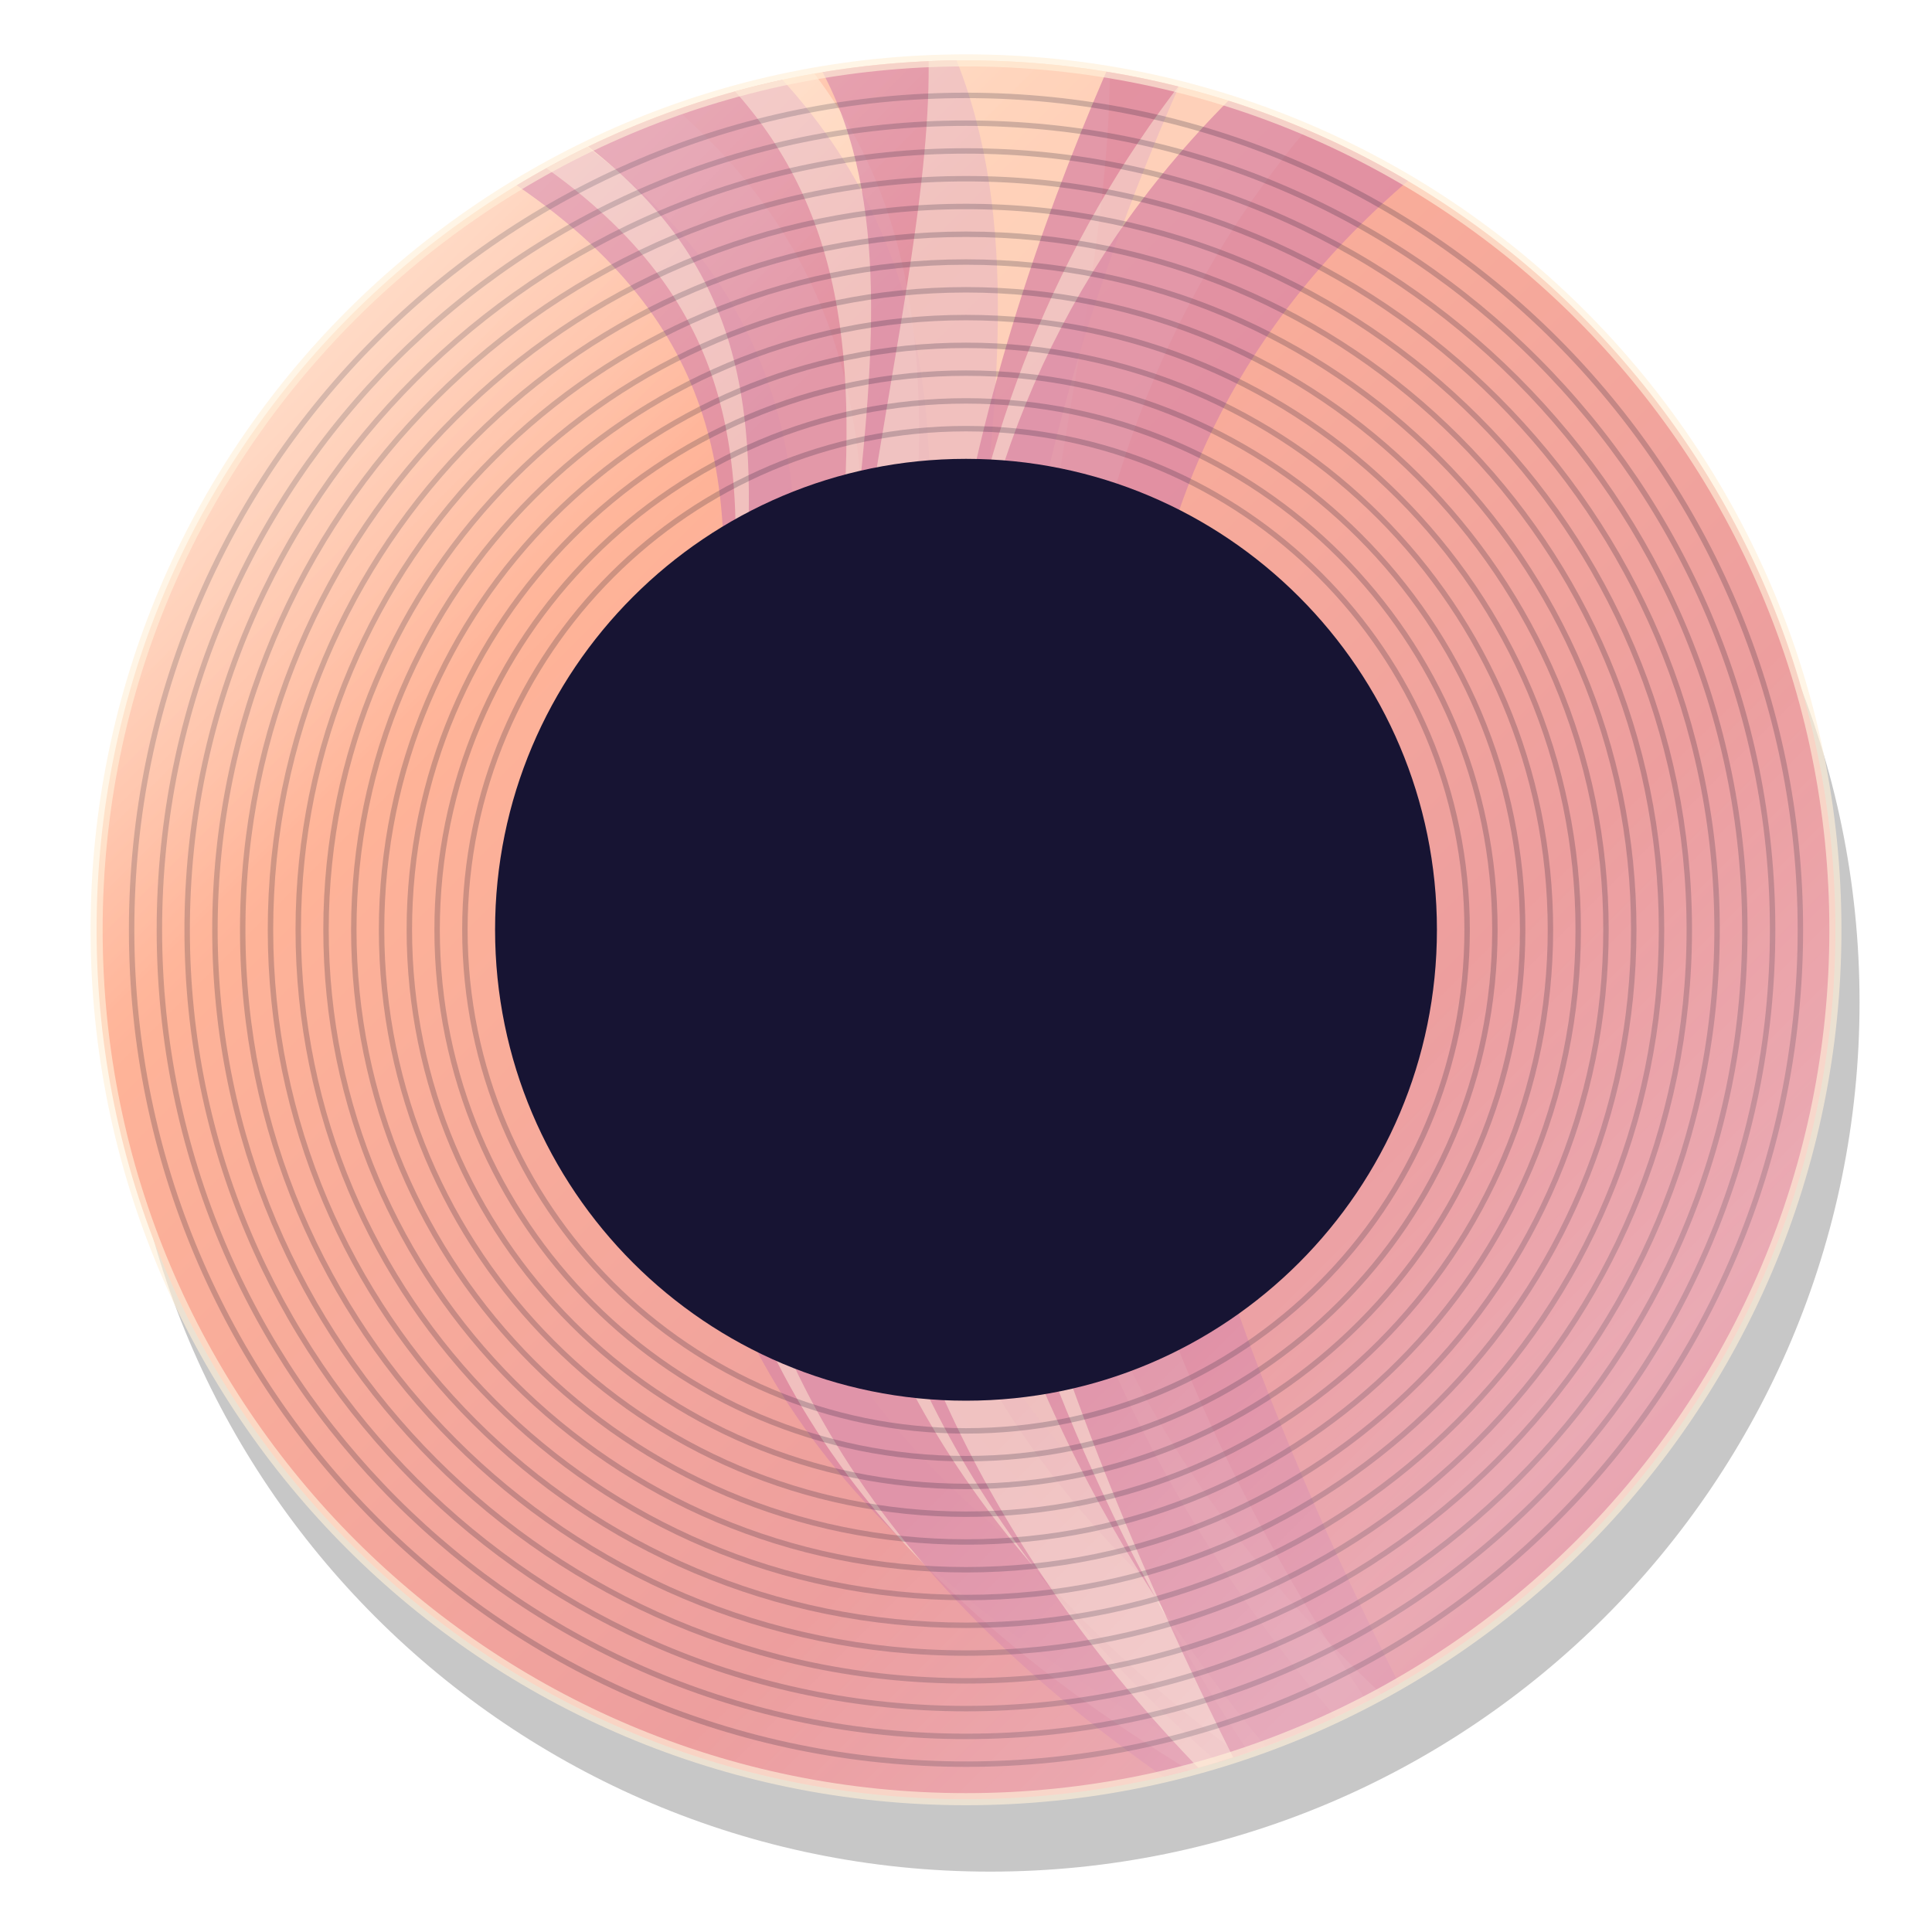
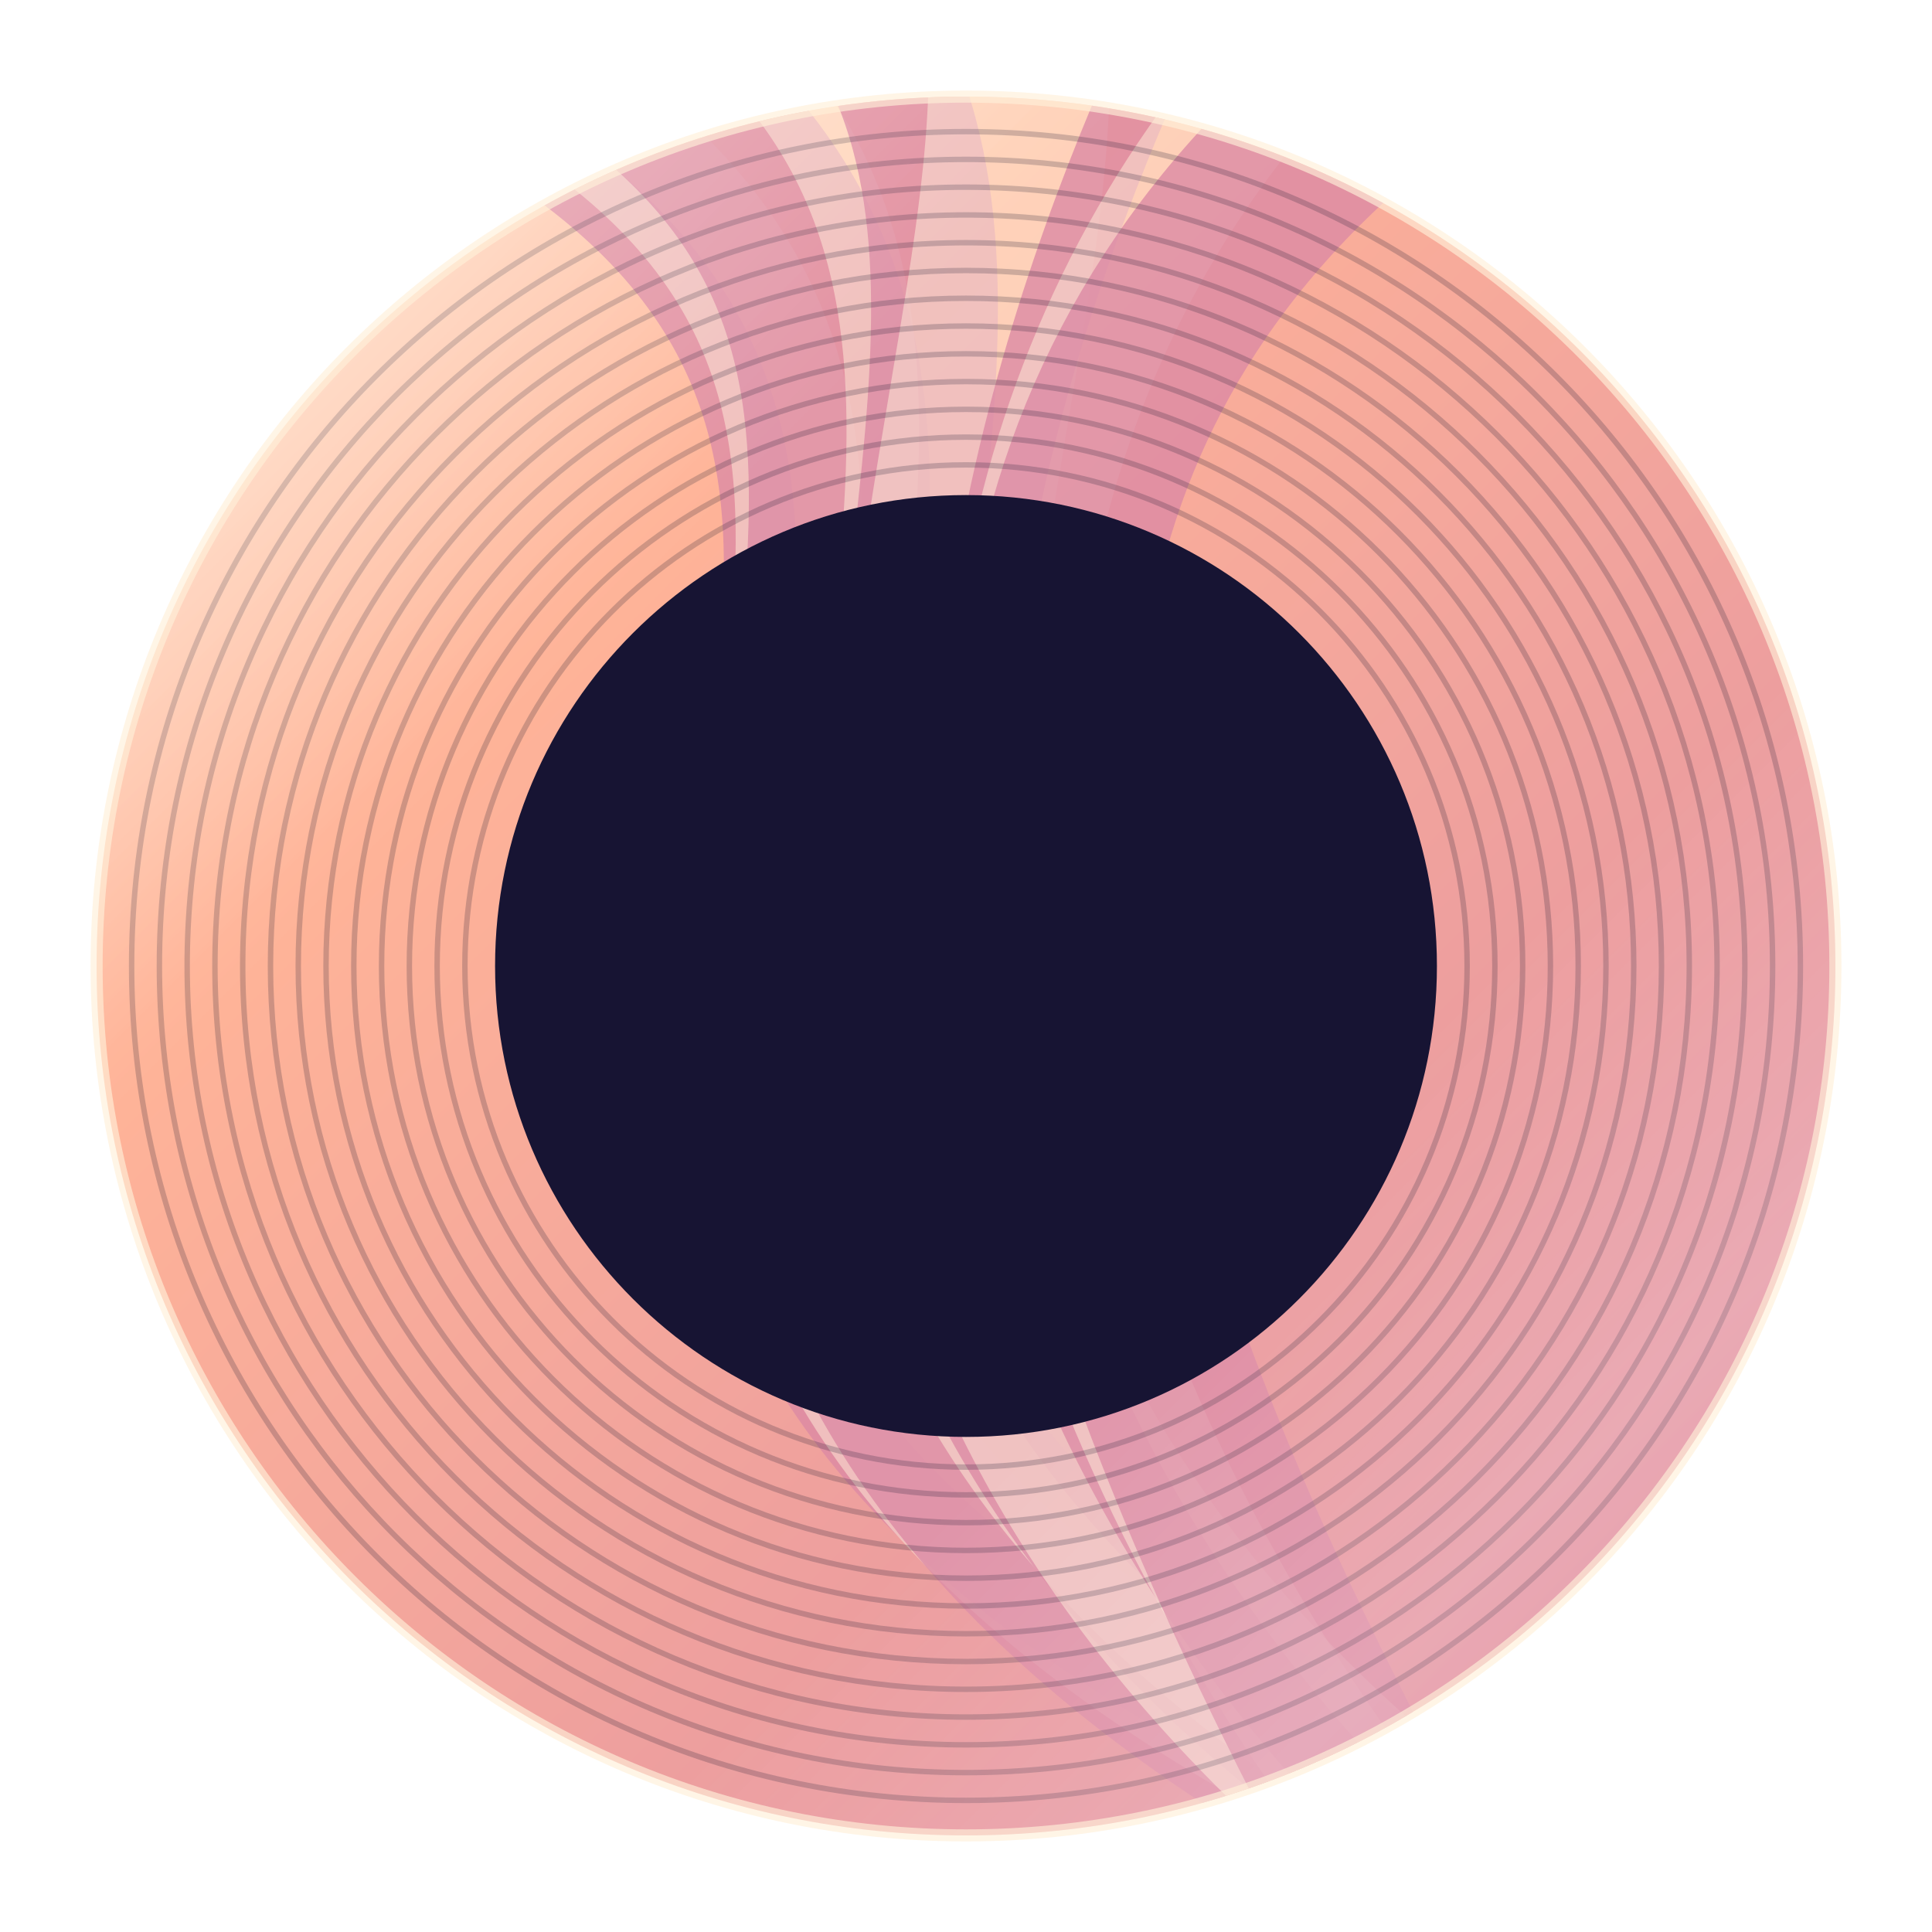
<svg xmlns="http://www.w3.org/2000/svg" viewBox="0 0 320 320">
  <defs>
    <clipPath id="record">
-       <circle cx="160" cy="154" r="144" />
+       <circle cx="160" cy="160" r="144" />
    </clipPath>
    <linearGradient id="wax" x1="0" y1="0" x2="1" y2="1">
      <stop stop-color="#fff0d9" />
      <stop offset=".28" stop-color="#ffb498" />
      <stop offset="1" stop-color="#dc8aa4" />
    </linearGradient>
    <linearGradient id="sheen" x1="0" y1="0" x2="1" y2="1">
      <stop stop-color="#fff" stop-opacity=".42" />
      <stop offset=".3" stop-color="#fff" stop-opacity="0" />
      <stop offset=".65" stop-color="#fff" stop-opacity="0" />
      <stop offset=".82" stop-color="#fff" stop-opacity=".2" />
      <stop offset="1" stop-color="#fff" stop-opacity="0" />
    </linearGradient>
  </defs>
-   <ellipse cx="164" cy="166" rx="144" ry="144" fill="#000" opacity=".22" />
-   <circle cx="160" cy="154" r="144" fill="url(#wax)" opacity="1" />
+   <circle cx="160" cy="160" r="144" fill="url(#wax)" opacity="1" />
  <g clip-path="url(#record)">
    <path d="M-80 -25C380 45 -160 220 390 350" fill="none" stroke="#dc8aa4" stroke-width="12" opacity=".8" />
    <path d="M-32 -25C345 45 -118 220 373 350" fill="none" stroke="#fff0d9" stroke-width="21" opacity=".5" />
    <path d="M16 -25C310 45 -76 220 356 350" fill="none" stroke="#dc8aa4" stroke-width="30" opacity=".8" />
    <path d="M64 -25C275 45 -34 220 339 350" fill="none" stroke="#fff0d9" stroke-width="12" opacity=".5" />
    <path d="M112 -25C240 45 8 220 322 350" fill="none" stroke="#dc8aa4" stroke-width="21" opacity=".8" />
    <path d="M160 -25C205 45 50 220 305 350" fill="none" stroke="#fff0d9" stroke-width="30" opacity=".5" />
    <path d="M208 -25C170 45 92 220 288 350" fill="none" stroke="#dc8aa4" stroke-width="12" opacity=".8" />
    <path d="M256 -25C135 45 134 220 271 350" fill="none" stroke="#fff0d9" stroke-width="21" opacity=".5" />
    <path d="M304 -25C100 45 176 220 254 350" fill="none" stroke="#dc8aa4" stroke-width="30" opacity=".8" />
  </g>
  <g fill="none" stroke="#11152b" stroke-width=".9" opacity=".21">
-     <circle cx="160" cy="154" r="83" />
-     <circle cx="160" cy="154" r="87.6" />
-     <circle cx="160" cy="154" r="92.2" />
-     <circle cx="160" cy="154" r="96.8" />
-     <circle cx="160" cy="154" r="101.4" />
-     <circle cx="160" cy="154" r="106" />
-     <circle cx="160" cy="154" r="110.6" />
-     <circle cx="160" cy="154" r="115.2" />
-     <circle cx="160" cy="154" r="119.8" />
-     <circle cx="160" cy="154" r="124.4" />
-     <circle cx="160" cy="154" r="129" />
-     <circle cx="160" cy="154" r="133.6" />
-     <circle cx="160" cy="154" r="138.2" />
+     <circle cx="160" cy="160" r="83" />
+     <circle cx="160" cy="160" r="87.6" />
+     <circle cx="160" cy="160" r="92.2" />
+     <circle cx="160" cy="160" r="96.8" />
+     <circle cx="160" cy="160" r="101.4" />
+     <circle cx="160" cy="160" r="106" />
+     <circle cx="160" cy="160" r="110.6" />
+     <circle cx="160" cy="160" r="115.2" />
+     <circle cx="160" cy="160" r="119.8" />
+     <circle cx="160" cy="160" r="124.4" />
+     <circle cx="160" cy="160" r="129" />
+     <circle cx="160" cy="160" r="133.6" />
+     <circle cx="160" cy="160" r="138.2" />
  </g>
-   <circle cx="160" cy="154" r="144" fill="url(#sheen)" />
-   <circle cx="160" cy="154" r="144" fill="none" stroke="#fff0d9" stroke-width="2" opacity=".65" />
-   <circle cx="160" cy="154" r="78" fill="#171433" />
+   <circle cx="160" cy="160" r="144" fill="url(#sheen)" />
+   <circle cx="160" cy="160" r="144" fill="none" stroke="#fff0d9" stroke-width="2" opacity=".65" />
+   <circle cx="160" cy="160" r="78" fill="#171433" />
</svg>
